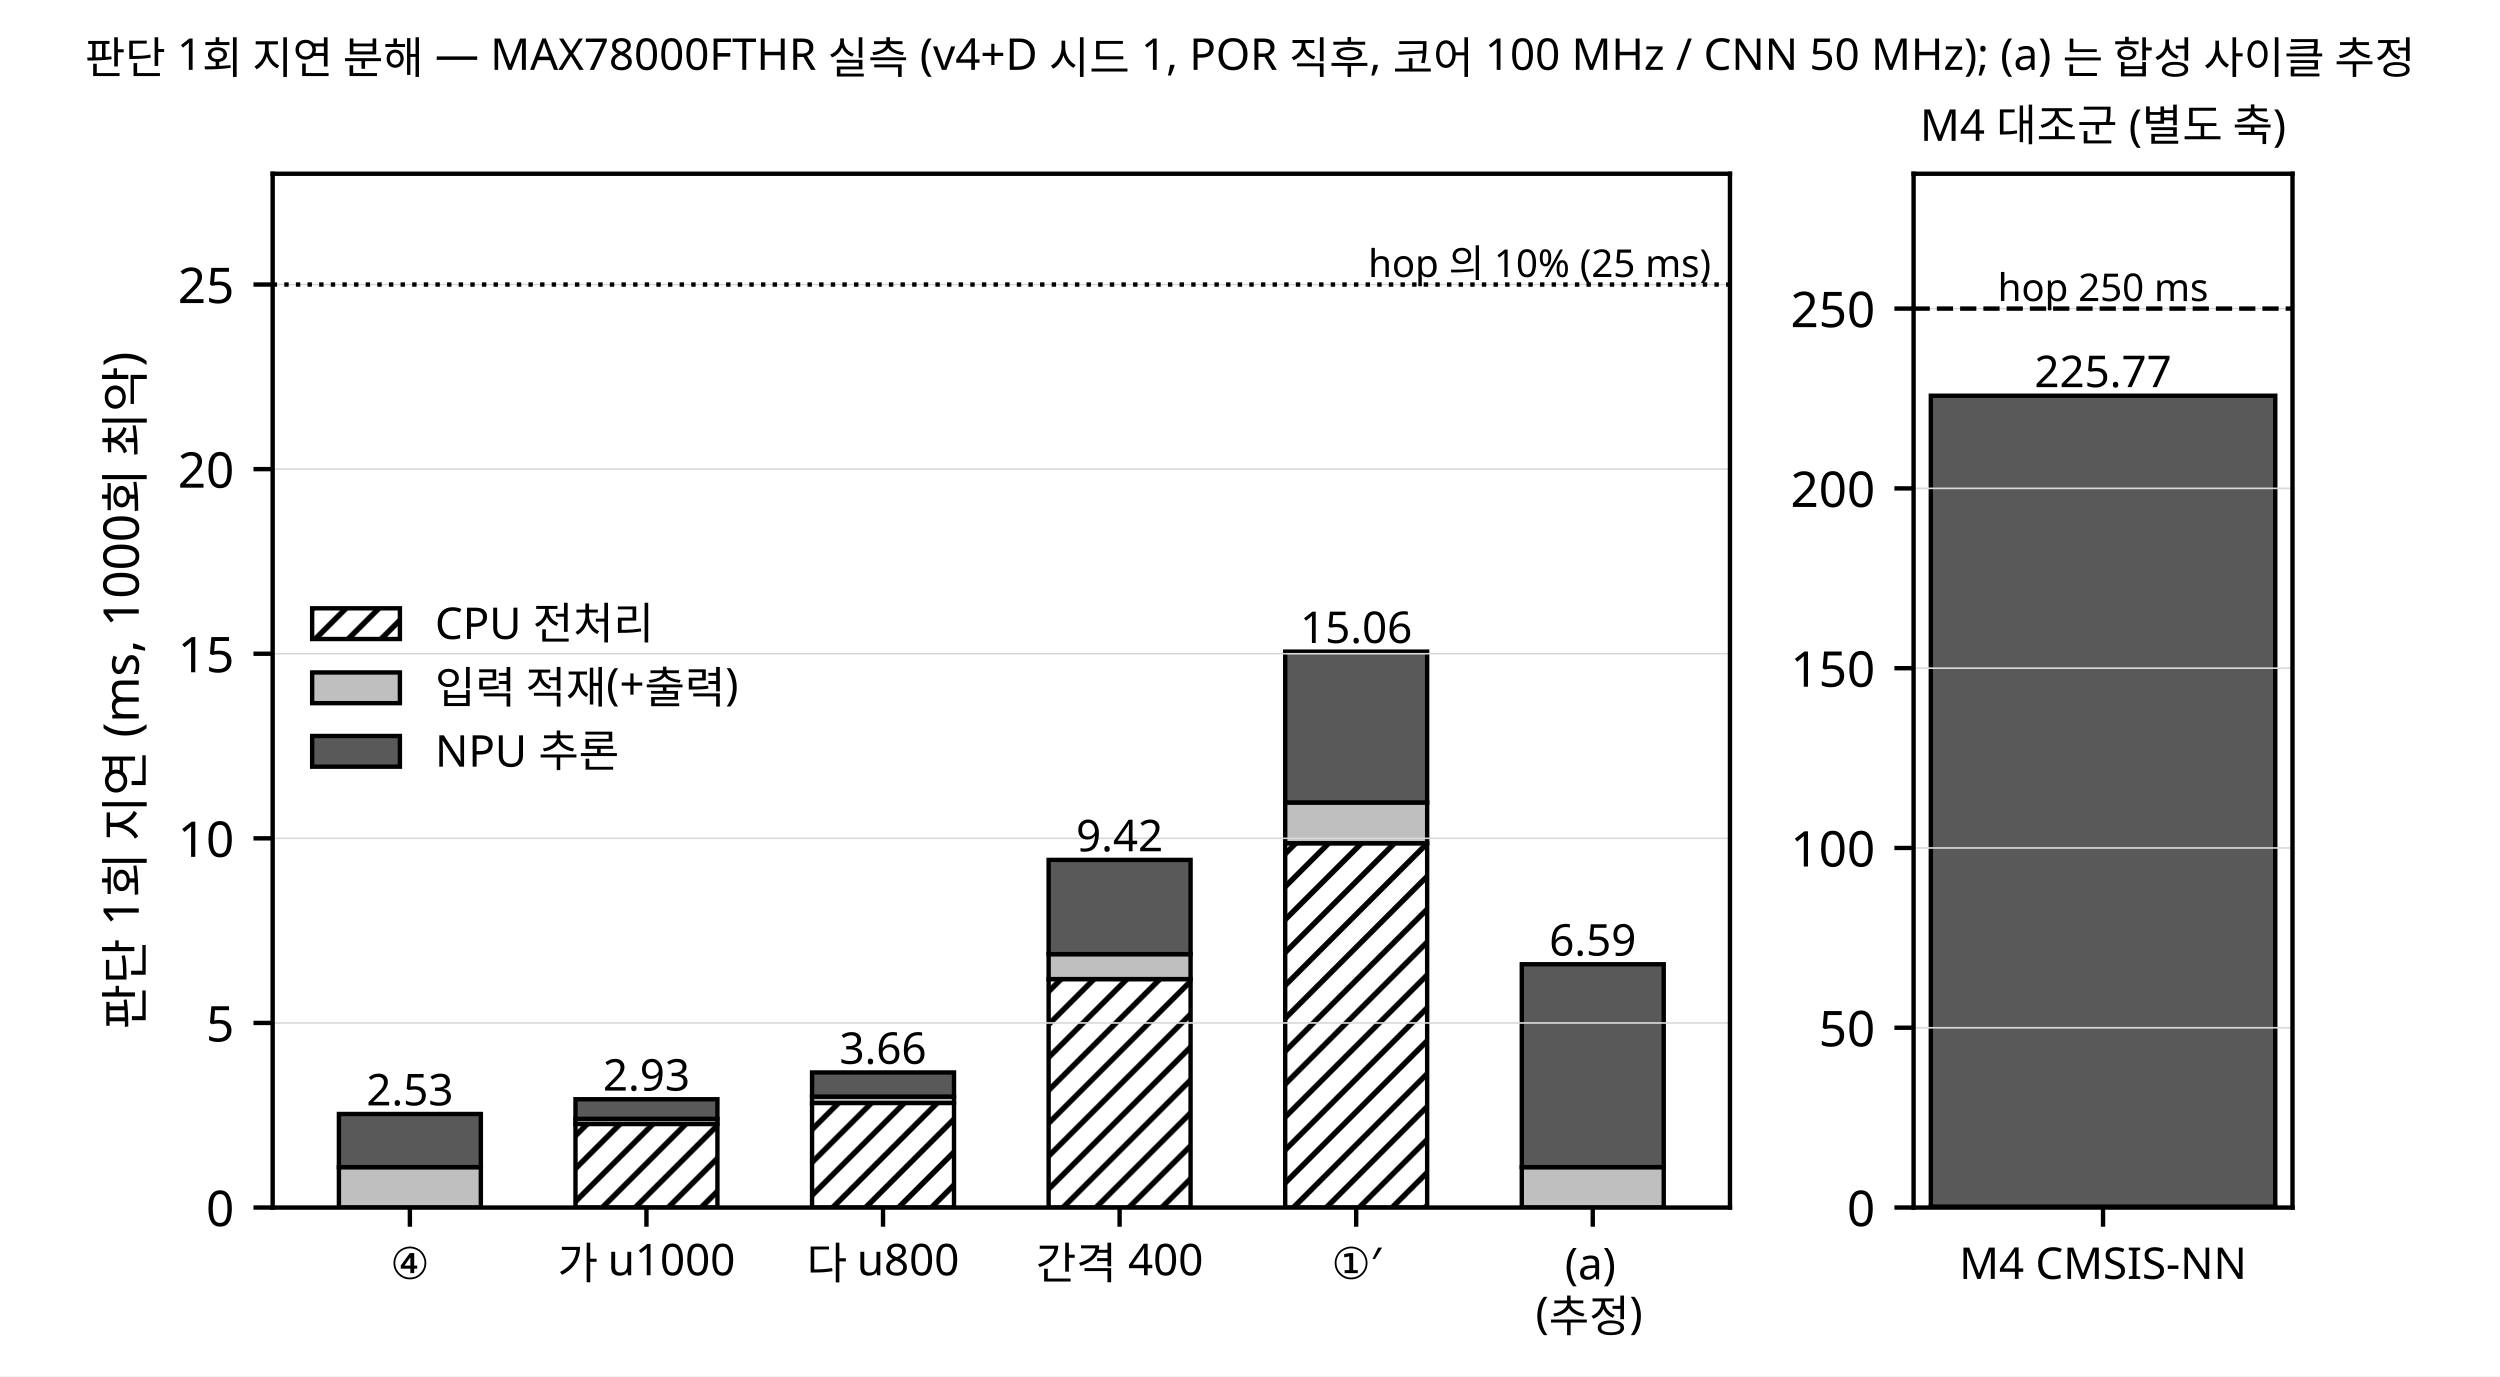
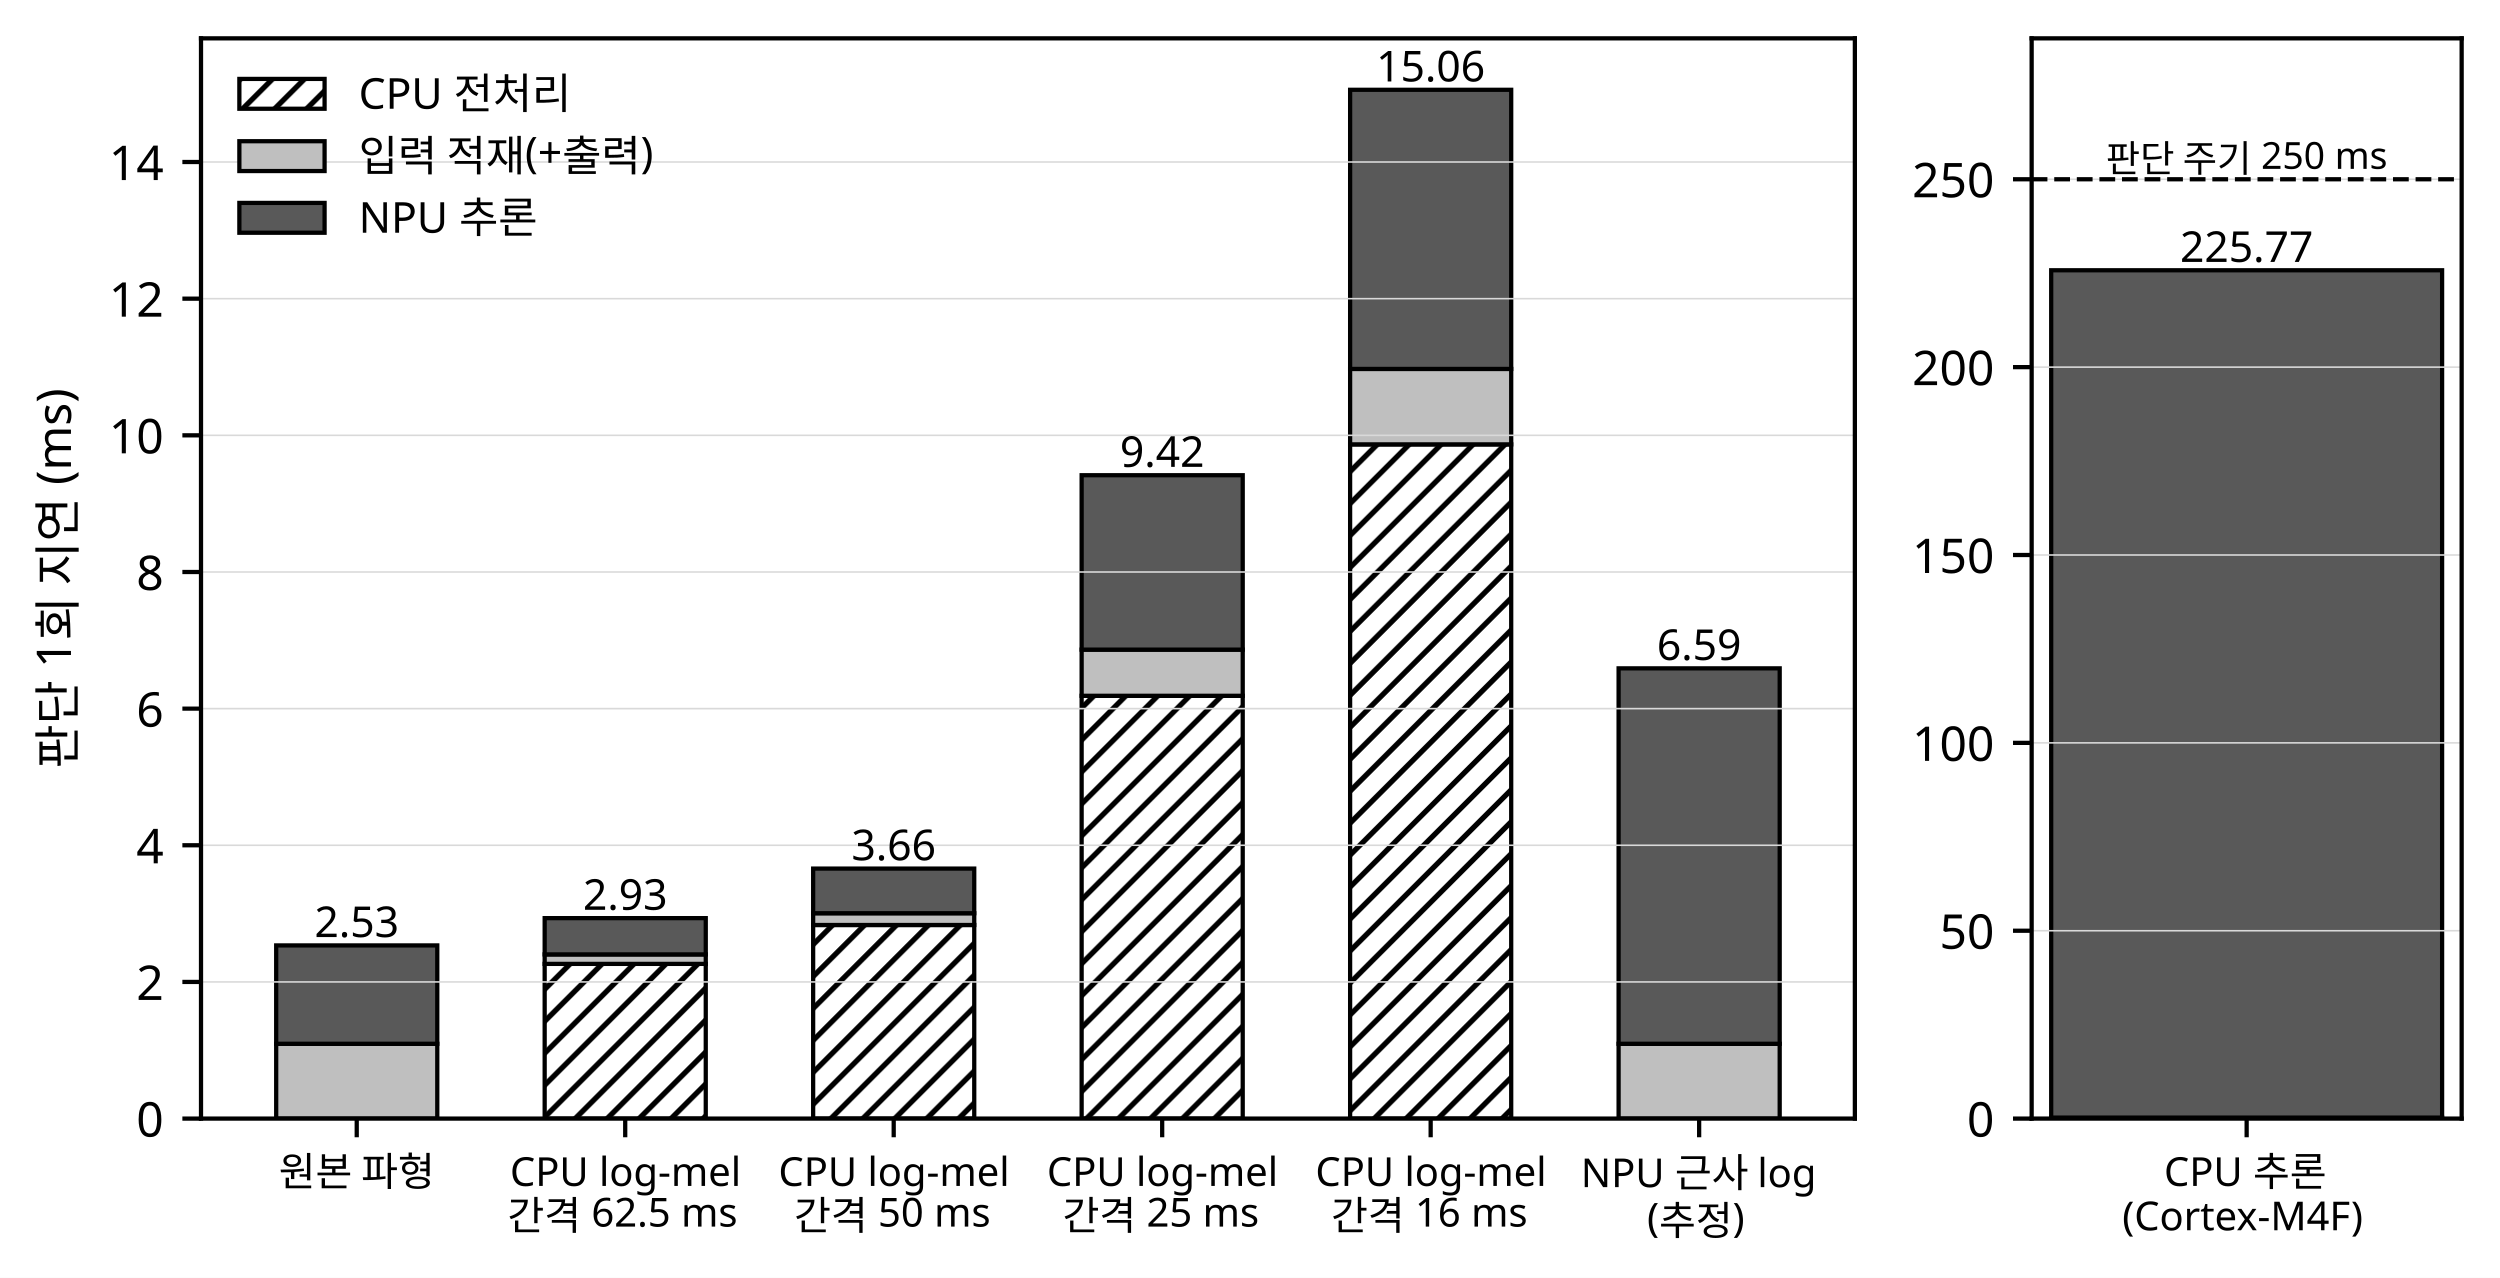
- <svg xmlns="http://www.w3.org/2000/svg" xmlns:xlink="http://www.w3.org/1999/xlink" width="455.83pt" height="250.933pt" viewBox="0 0 455.83 250.933" version="1.1">
+ <svg xmlns="http://www.w3.org/2000/svg" xmlns:xlink="http://www.w3.org/1999/xlink" width="469.358pt" height="239.896pt" viewBox="0 0 469.358 239.896" version="1.1">
  <defs>
    <style type="text/css">*{stroke-linejoin: round; stroke-linecap: butt}</style>
  </defs>
  <g id="figure_1">
    <g id="patch_1">
-       <path d="M 0 250.933  L 455.83 250.933  L 455.83 0  L 0 0  z " style="fill: #ffffff" />
+       <path d="M 0 239.896  L 469.358 239.896  L 469.358 0  L 0 0  z " style="fill: #ffffff" />
    </g>
    <g id="axes_1">
      <g id="patch_2">
-         <path d="M 49.715 220.176  L 315.429 220.176  L 315.429 31.68  L 49.715 31.68  z " style="fill: #ffffff" />
+         <path d="M 37.738 210.008  L 348.238 210.008  L 348.238 7.2  L 37.738 7.2  z " style="fill: #ffffff" />
      </g>
      <g id="patch_3">
-         <path d="M 61.793 220.176  L 87.674 220.176  L 87.674 220.176  L 61.793 220.176  z " clip-path="url(#pd00e4fd9f7)" style="fill: url(#ha9b46a6013); stroke: #000000; stroke-width: 0.8; stroke-linejoin: miter" />
+         <path d="M 51.852 210.008  L 82.096 210.008  L 82.096 210.008  L 51.852 210.008  z " clip-path="url(#p1be999cb2c)" style="fill: url(#h4f2972a3dd); stroke: #000000; stroke-width: 0.8; stroke-linejoin: miter" />
      </g>
      <g id="patch_4">
-         <path d="M 104.928 220.176  L 130.81 220.176  L 130.81 204.934  L 104.928 204.934  z " clip-path="url(#pd00e4fd9f7)" style="fill: url(#ha9b46a6013); stroke: #000000; stroke-width: 0.8; stroke-linejoin: miter" />
+         <path d="M 102.258 210.008  L 132.501 210.008  L 132.501 180.965  L 102.258 180.965  z " clip-path="url(#p1be999cb2c)" style="fill: url(#h4f2972a3dd); stroke: #000000; stroke-width: 0.8; stroke-linejoin: miter" />
      </g>
      <g id="patch_5">
-         <path d="M 148.064 220.176  L 173.945 220.176  L 173.945 201.102  L 148.064 201.102  z " clip-path="url(#pd00e4fd9f7)" style="fill: url(#ha9b46a6013); stroke: #000000; stroke-width: 0.8; stroke-linejoin: miter" />
+         <path d="M 152.664 210.008  L 182.907 210.008  L 182.907 173.663  L 152.664 173.663  z " clip-path="url(#p1be999cb2c)" style="fill: url(#h4f2972a3dd); stroke: #000000; stroke-width: 0.8; stroke-linejoin: miter" />
      </g>
      <g id="patch_6">
-         <path d="M 191.199 220.176  L 217.08 220.176  L 217.08 178.519  L 191.199 178.519  z " clip-path="url(#pd00e4fd9f7)" style="fill: url(#ha9b46a6013); stroke: #000000; stroke-width: 0.8; stroke-linejoin: miter" />
+         <path d="M 203.07 210.008  L 233.313 210.008  L 233.313 130.631  L 203.07 130.631  z " clip-path="url(#p1be999cb2c)" style="fill: url(#h4f2972a3dd); stroke: #000000; stroke-width: 0.8; stroke-linejoin: miter" />
      </g>
      <g id="patch_7">
-         <path d="M 234.335 220.176  L 260.216 220.176  L 260.216 153.748  L 234.335 153.748  z " clip-path="url(#pd00e4fd9f7)" style="fill: url(#ha9b46a6013); stroke: #000000; stroke-width: 0.8; stroke-linejoin: miter" />
+         <path d="M 253.475 210.008  L 283.719 210.008  L 283.719 83.428  L 253.475 83.428  z " clip-path="url(#p1be999cb2c)" style="fill: url(#h4f2972a3dd); stroke: #000000; stroke-width: 0.8; stroke-linejoin: miter" />
      </g>
      <g id="patch_8">
-         <path d="M 277.47 220.176  L 303.351 220.176  L 303.351 220.176  L 277.47 220.176  z " clip-path="url(#pd00e4fd9f7)" style="fill: url(#ha9b46a6013); stroke: #000000; stroke-width: 0.8; stroke-linejoin: miter" />
+         <path d="M 303.881 210.008  L 334.125 210.008  L 334.125 210.008  L 303.881 210.008  z " clip-path="url(#p1be999cb2c)" style="fill: url(#h4f2972a3dd); stroke: #000000; stroke-width: 0.8; stroke-linejoin: miter" />
      </g>
      <g id="patch_9">
-         <path d="M 61.793 220.176  L 87.674 220.176  L 87.674 212.804  L 61.793 212.804  z " clip-path="url(#pd00e4fd9f7)" style="fill: #bfbfbf; stroke: #000000; stroke-width: 0.8; stroke-linejoin: miter" />
+         <path d="M 51.852 210.008  L 82.096 210.008  L 82.096 195.961  L 51.852 195.961  z " clip-path="url(#p1be999cb2c)" style="fill: #bfbfbf; stroke: #000000; stroke-width: 0.8; stroke-linejoin: miter" />
      </g>
      <g id="patch_10">
-         <path d="M 104.928 204.934  L 130.81 204.934  L 130.81 203.999  L 104.928 203.999  z " clip-path="url(#pd00e4fd9f7)" style="fill: #bfbfbf; stroke: #000000; stroke-width: 0.8; stroke-linejoin: miter" />
+         <path d="M 102.258 180.965  L 132.501 180.965  L 132.501 179.183  L 102.258 179.183  z " clip-path="url(#p1be999cb2c)" style="fill: #bfbfbf; stroke: #000000; stroke-width: 0.8; stroke-linejoin: miter" />
      </g>
      <g id="patch_11">
-         <path d="M 148.064 201.102  L 173.945 201.102  L 173.945 199.943  L 148.064 199.943  z " clip-path="url(#pd00e4fd9f7)" style="fill: #bfbfbf; stroke: #000000; stroke-width: 0.8; stroke-linejoin: miter" />
+         <path d="M 152.664 173.663  L 182.907 173.663  L 182.907 171.453  L 152.664 171.453  z " clip-path="url(#p1be999cb2c)" style="fill: #bfbfbf; stroke: #000000; stroke-width: 0.8; stroke-linejoin: miter" />
      </g>
      <g id="patch_12">
-         <path d="M 191.199 178.519  L 217.08 178.519  L 217.08 173.97  L 191.199 173.97  z " clip-path="url(#pd00e4fd9f7)" style="fill: #bfbfbf; stroke: #000000; stroke-width: 0.8; stroke-linejoin: miter" />
+         <path d="M 203.07 130.631  L 233.313 130.631  L 233.313 121.963  L 203.07 121.963  z " clip-path="url(#p1be999cb2c)" style="fill: #bfbfbf; stroke: #000000; stroke-width: 0.8; stroke-linejoin: miter" />
      </g>
      <g id="patch_13">
-         <path d="M 234.335 153.748  L 260.216 153.748  L 260.216 146.316  L 234.335 146.316  z " clip-path="url(#pd00e4fd9f7)" style="fill: #bfbfbf; stroke: #000000; stroke-width: 0.8; stroke-linejoin: miter" />
+         <path d="M 253.475 83.428  L 283.719 83.428  L 283.719 69.266  L 253.475 69.266  z " clip-path="url(#p1be999cb2c)" style="fill: #bfbfbf; stroke: #000000; stroke-width: 0.8; stroke-linejoin: miter" />
      </g>
      <g id="patch_14">
-         <path d="M 277.47 220.176  L 303.351 220.176  L 303.351 212.804  L 277.47 212.804  z " clip-path="url(#pd00e4fd9f7)" style="fill: #bfbfbf; stroke: #000000; stroke-width: 0.8; stroke-linejoin: miter" />
+         <path d="M 303.881 210.008  L 334.125 210.008  L 334.125 195.961  L 303.881 195.961  z " clip-path="url(#p1be999cb2c)" style="fill: #bfbfbf; stroke: #000000; stroke-width: 0.8; stroke-linejoin: miter" />
      </g>
      <g id="patch_15">
-         <path d="M 61.793 212.804  L 87.674 212.804  L 87.674 203.114  L 61.793 203.114  z " clip-path="url(#pd00e4fd9f7)" style="fill: #595959; stroke: #000000; stroke-width: 0.8; stroke-linejoin: miter" />
+         <path d="M 51.852 195.961  L 82.096 195.961  L 82.096 177.496  L 51.852 177.496  z " clip-path="url(#p1be999cb2c)" style="fill: #595959; stroke: #000000; stroke-width: 0.8; stroke-linejoin: miter" />
      </g>
      <g id="patch_16">
-         <path d="M 104.928 203.999  L 130.81 203.999  L 130.81 200.426  L 104.928 200.426  z " clip-path="url(#pd00e4fd9f7)" style="fill: #595959; stroke: #000000; stroke-width: 0.8; stroke-linejoin: miter" />
+         <path d="M 102.258 179.183  L 132.501 179.183  L 132.501 172.374  L 102.258 172.374  z " clip-path="url(#p1be999cb2c)" style="fill: #595959; stroke: #000000; stroke-width: 0.8; stroke-linejoin: miter" />
      </g>
      <g id="patch_17">
-         <path d="M 148.064 199.943  L 173.945 199.943  L 173.945 195.544  L 148.064 195.544  z " clip-path="url(#pd00e4fd9f7)" style="fill: #595959; stroke: #000000; stroke-width: 0.8; stroke-linejoin: miter" />
+         <path d="M 152.664 171.453  L 182.907 171.453  L 182.907 163.071  L 152.664 163.071  z " clip-path="url(#p1be999cb2c)" style="fill: #595959; stroke: #000000; stroke-width: 0.8; stroke-linejoin: miter" />
      </g>
      <g id="patch_18">
-         <path d="M 191.199 173.97  L 217.08 173.97  L 217.08 156.787  L 191.199 156.787  z " clip-path="url(#pd00e4fd9f7)" style="fill: #595959; stroke: #000000; stroke-width: 0.8; stroke-linejoin: miter" />
+         <path d="M 203.07 121.963  L 233.313 121.963  L 233.313 89.22  L 203.07 89.22  z " clip-path="url(#p1be999cb2c)" style="fill: #595959; stroke: #000000; stroke-width: 0.8; stroke-linejoin: miter" />
      </g>
      <g id="patch_19">
-         <path d="M 234.335 146.316  L 260.216 146.316  L 260.216 118.812  L 234.335 118.812  z " clip-path="url(#pd00e4fd9f7)" style="fill: #595959; stroke: #000000; stroke-width: 0.8; stroke-linejoin: miter" />
+         <path d="M 253.475 69.266  L 283.719 69.266  L 283.719 16.858  L 253.475 16.858  z " clip-path="url(#p1be999cb2c)" style="fill: #595959; stroke: #000000; stroke-width: 0.8; stroke-linejoin: miter" />
      </g>
      <g id="patch_20">
-         <path d="M 277.47 212.804  L 303.351 212.804  L 303.351 175.815  L 277.47 175.815  z " clip-path="url(#pd00e4fd9f7)" style="fill: #595959; stroke: #000000; stroke-width: 0.8; stroke-linejoin: miter" />
+         <path d="M 303.881 195.961  L 334.125 195.961  L 334.125 125.478  L 303.881 125.478  z " clip-path="url(#p1be999cb2c)" style="fill: #595959; stroke: #000000; stroke-width: 0.8; stroke-linejoin: miter" />
      </g>
      <g id="matplotlib.axis_1">
        <g id="xtick_1">
          <g id="line2d_1">
            <defs>
-               <path id="m937e43d71a" d="M 0 0  L 0 3.5  " style="stroke: #000000; stroke-width: 0.8" />
+               <path id="ma15b9eaca8" d="M 0 0  L 0 3.5  " style="stroke: #000000; stroke-width: 0.8" />
            </defs>
            <g>
-               <use xlink:href="#m937e43d71a" x="74.734" y="220.176" style="stroke: #000000; stroke-width: 0.8" />
+               <use xlink:href="#ma15b9eaca8" x="66.974" y="210.008" style="stroke: #000000; stroke-width: 0.8" />
            </g>
          </g>
          <g id="text_1">
-             <text style="font-size: 8px; font-family: 'NanumGothic'; text-anchor: middle" x="74.734" y="233.192" transform="rotate(-0 74.73355 233.1923)">④</text>
+             <text style="font-size: 7.5px; font-family: 'NanumGothic'; text-anchor: middle" x="66.974" y="222.648" transform="rotate(-0 66.97383 222.6482)">원본 파형</text>
          </g>
        </g>
        <g id="xtick_2">
          <g id="line2d_2">
            <g>
-               <use xlink:href="#m937e43d71a" x="117.869" y="220.176" style="stroke: #000000; stroke-width: 0.8" />
+               <use xlink:href="#ma15b9eaca8" x="117.38" y="210.008" style="stroke: #000000; stroke-width: 0.8" />
            </g>
          </g>
          <g id="text_2">
-             <text style="font-size: 8px; font-family: 'NanumGothic'; text-anchor: middle" x="117.869" y="233.192" transform="rotate(-0 117.869 233.1923)">가 u1000</text>
+             <text style="font-size: 7.5px; font-family: 'NanumGothic'" transform="translate(95.74979 222.6482)">CPU log-mel</text>
+             <text style="font-size: 7.5px; font-family: 'NanumGothic'" transform="translate(95.28162 230.9013)">간격 62.5 ms</text>
          </g>
        </g>
        <g id="xtick_3">
          <g id="line2d_3">
            <g>
-               <use xlink:href="#m937e43d71a" x="161.004" y="220.176" style="stroke: #000000; stroke-width: 0.8" />
+               <use xlink:href="#ma15b9eaca8" x="167.786" y="210.008" style="stroke: #000000; stroke-width: 0.8" />
            </g>
          </g>
          <g id="text_3">
-             <text style="font-size: 8px; font-family: 'NanumGothic'; text-anchor: middle" x="161.004" y="233.192" transform="rotate(-0 161.0044 233.1923)">다 u800</text>
+             <text style="font-size: 7.5px; font-family: 'NanumGothic'" transform="translate(146.1556 222.6482)">CPU log-mel</text>
+             <text style="font-size: 7.5px; font-family: 'NanumGothic'" transform="translate(149.0959 230.9013)">간격 50 ms</text>
          </g>
        </g>
        <g id="xtick_4">
          <g id="line2d_4">
            <g>
-               <use xlink:href="#m937e43d71a" x="204.14" y="220.176" style="stroke: #000000; stroke-width: 0.8" />
+               <use xlink:href="#ma15b9eaca8" x="218.191" y="210.008" style="stroke: #000000; stroke-width: 0.8" />
            </g>
          </g>
          <g id="text_4">
-             <text style="font-size: 8px; font-family: 'NanumGothic'; text-anchor: middle" x="204.14" y="233.192" transform="rotate(-0 204.1399 233.1923)">간격 400</text>
+             <text style="font-size: 7.5px; font-family: 'NanumGothic'" transform="translate(196.5615 222.6482)">CPU log-mel</text>
+             <text style="font-size: 7.5px; font-family: 'NanumGothic'" transform="translate(199.5017 230.9013)">간격 25 ms</text>
          </g>
        </g>
        <g id="xtick_5">
          <g id="line2d_5">
            <g>
-               <use xlink:href="#m937e43d71a" x="247.275" y="220.176" style="stroke: #000000; stroke-width: 0.8" />
+               <use xlink:href="#ma15b9eaca8" x="268.597" y="210.008" style="stroke: #000000; stroke-width: 0.8" />
            </g>
          </g>
          <g id="text_5">
-             <text style="font-size: 8px; font-family: 'NanumGothic'; text-anchor: middle" x="247.275" y="233.192" transform="rotate(-0 247.2753 233.1923)">①′</text>
+             <text style="font-size: 7.5px; font-family: 'NanumGothic'" transform="translate(246.9673 222.6482)">CPU log-mel</text>
+             <text style="font-size: 7.5px; font-family: 'NanumGothic'" transform="translate(249.9076 230.9013)">간격 16 ms</text>
          </g>
        </g>
        <g id="xtick_6">
          <g id="line2d_6">
            <g>
-               <use xlink:href="#m937e43d71a" x="290.411" y="220.176" style="stroke: #000000; stroke-width: 0.8" />
+               <use xlink:href="#ma15b9eaca8" x="319.003" y="210.008" style="stroke: #000000; stroke-width: 0.8" />
            </g>
          </g>
          <g id="text_6">
-             <text style="font-size: 8px; font-family: 'NanumGothic'" transform="translate(285.327 233.2723)">(a)</text>
-             <text style="font-size: 8px; font-family: 'NanumGothic'" transform="translate(279.987 242.1658)">(추정)</text>
+             <text style="font-size: 7.5px; font-family: 'NanumGothic'" transform="translate(296.7843 222.8732)">NPU 근사 log</text>
+             <text style="font-size: 7.5px; font-family: 'NanumGothic'" transform="translate(309.2308 231.2261)">(추정)</text>
          </g>
        </g>
      </g>
      <g id="matplotlib.axis_2">
        <g id="ytick_1">
          <g id="line2d_7">
-             <path d="M 49.715 220.176  L 315.429 220.176  " clip-path="url(#pd00e4fd9f7)" style="fill: none; stroke: #d9d9d9; stroke-width: 0.3; stroke-linecap: square" />
+             <path d="M 37.738 210.008  L 348.238 210.008  " clip-path="url(#p1be999cb2c)" style="fill: none; stroke: #d9d9d9; stroke-width: 0.3; stroke-linecap: square" />
          </g>
          <g id="line2d_8">
            <defs>
-               <path id="m1940f82530" d="M 0 0  L -3.5 0  " style="stroke: #000000; stroke-width: 0.8" />
+               <path id="m8aadcdcae7" d="M 0 0  L -3.5 0  " style="stroke: #000000; stroke-width: 0.8" />
            </defs>
            <g>
-               <use xlink:href="#m1940f82530" x="49.715" y="220.176" style="stroke: #000000; stroke-width: 0.8" />
+               <use xlink:href="#m8aadcdcae7" x="37.738" y="210.008" style="stroke: #000000; stroke-width: 0.8" />
            </g>
          </g>
          <g id="text_7">
-             <text style="font-size: 9px; font-family: 'NanumGothic'; text-anchor: end" x="42.715" y="223.56" transform="rotate(-0 42.715 223.5601)">0</text>
+             <text style="font-size: 9px; font-family: 'NanumGothic'; text-anchor: end" x="30.738" y="213.392" transform="rotate(-0 30.73844 213.3921)">0</text>
          </g>
        </g>
        <g id="ytick_2">
          <g id="line2d_9">
-             <path d="M 49.715 186.516  L 315.429 186.516  " clip-path="url(#pd00e4fd9f7)" style="fill: none; stroke: #d9d9d9; stroke-width: 0.3; stroke-linecap: square" />
+             <path d="M 37.738 184.352  L 348.238 184.352  " clip-path="url(#p1be999cb2c)" style="fill: none; stroke: #d9d9d9; stroke-width: 0.3; stroke-linecap: square" />
          </g>
          <g id="line2d_10">
            <g>
-               <use xlink:href="#m1940f82530" x="49.715" y="186.516" style="stroke: #000000; stroke-width: 0.8" />
+               <use xlink:href="#m8aadcdcae7" x="37.738" y="184.352" style="stroke: #000000; stroke-width: 0.8" />
            </g>
          </g>
          <g id="text_8">
-             <text style="font-size: 9px; font-family: 'NanumGothic'; text-anchor: end" x="42.715" y="189.9" transform="rotate(-0 42.715 189.9001)">5</text>
+             <text style="font-size: 9px; font-family: 'NanumGothic'; text-anchor: end" x="30.738" y="187.736" transform="rotate(-0 30.73844 187.7364)">2</text>
          </g>
        </g>
        <g id="ytick_3">
          <g id="line2d_11">
-             <path d="M 49.715 152.856  L 315.429 152.856  " clip-path="url(#pd00e4fd9f7)" style="fill: none; stroke: #d9d9d9; stroke-width: 0.3; stroke-linecap: square" />
+             <path d="M 37.738 158.696  L 348.238 158.696  " clip-path="url(#p1be999cb2c)" style="fill: none; stroke: #d9d9d9; stroke-width: 0.3; stroke-linecap: square" />
          </g>
          <g id="line2d_12">
            <g>
-               <use xlink:href="#m1940f82530" x="49.715" y="152.856" style="stroke: #000000; stroke-width: 0.8" />
+               <use xlink:href="#m8aadcdcae7" x="37.738" y="158.696" style="stroke: #000000; stroke-width: 0.8" />
            </g>
          </g>
          <g id="text_9">
-             <text style="font-size: 9px; font-family: 'NanumGothic'; text-anchor: end" x="42.715" y="156.24" transform="rotate(-0 42.715 156.2401)">10</text>
+             <text style="font-size: 9px; font-family: 'NanumGothic'; text-anchor: end" x="30.738" y="162.081" transform="rotate(-0 30.73844 162.0806)">4</text>
          </g>
        </g>
        <g id="ytick_4">
          <g id="line2d_13">
-             <path d="M 49.715 119.196  L 315.429 119.196  " clip-path="url(#pd00e4fd9f7)" style="fill: none; stroke: #d9d9d9; stroke-width: 0.3; stroke-linecap: square" />
+             <path d="M 37.738 133.041  L 348.238 133.041  " clip-path="url(#p1be999cb2c)" style="fill: none; stroke: #d9d9d9; stroke-width: 0.3; stroke-linecap: square" />
          </g>
          <g id="line2d_14">
            <g>
-               <use xlink:href="#m1940f82530" x="49.715" y="119.196" style="stroke: #000000; stroke-width: 0.8" />
+               <use xlink:href="#m8aadcdcae7" x="37.738" y="133.041" style="stroke: #000000; stroke-width: 0.8" />
            </g>
          </g>
          <g id="text_10">
-             <text style="font-size: 9px; font-family: 'NanumGothic'; text-anchor: end" x="42.715" y="122.58" transform="rotate(-0 42.715 122.5801)">15</text>
+             <text style="font-size: 9px; font-family: 'NanumGothic'; text-anchor: end" x="30.738" y="136.425" transform="rotate(-0 30.73844 136.4249)">6</text>
          </g>
        </g>
        <g id="ytick_5">
          <g id="line2d_15">
-             <path d="M 49.715 85.536  L 315.429 85.536  " clip-path="url(#pd00e4fd9f7)" style="fill: none; stroke: #d9d9d9; stroke-width: 0.3; stroke-linecap: square" />
+             <path d="M 37.738 107.385  L 348.238 107.385  " clip-path="url(#p1be999cb2c)" style="fill: none; stroke: #d9d9d9; stroke-width: 0.3; stroke-linecap: square" />
          </g>
          <g id="line2d_16">
            <g>
-               <use xlink:href="#m1940f82530" x="49.715" y="85.536" style="stroke: #000000; stroke-width: 0.8" />
+               <use xlink:href="#m8aadcdcae7" x="37.738" y="107.385" style="stroke: #000000; stroke-width: 0.8" />
            </g>
          </g>
          <g id="text_11">
-             <text style="font-size: 9px; font-family: 'NanumGothic'; text-anchor: end" x="42.715" y="88.92" transform="rotate(-0 42.715 88.92014)">20</text>
+             <text style="font-size: 9px; font-family: 'NanumGothic'; text-anchor: end" x="30.738" y="110.769" transform="rotate(-0 30.73844 110.7691)">8</text>
          </g>
        </g>
        <g id="ytick_6">
          <g id="line2d_17">
-             <path d="M 49.715 51.876  L 315.429 51.876  " clip-path="url(#pd00e4fd9f7)" style="fill: none; stroke: #d9d9d9; stroke-width: 0.3; stroke-linecap: square" />
+             <path d="M 37.738 81.729  L 348.238 81.729  " clip-path="url(#p1be999cb2c)" style="fill: none; stroke: #d9d9d9; stroke-width: 0.3; stroke-linecap: square" />
          </g>
          <g id="line2d_18">
            <g>
-               <use xlink:href="#m1940f82530" x="49.715" y="51.876" style="stroke: #000000; stroke-width: 0.8" />
+               <use xlink:href="#m8aadcdcae7" x="37.738" y="81.729" style="stroke: #000000; stroke-width: 0.8" />
            </g>
          </g>
          <g id="text_12">
-             <text style="font-size: 9px; font-family: 'NanumGothic'; text-anchor: end" x="42.715" y="55.26" transform="rotate(-0 42.715 55.26014)">25</text>
-           </g>
-         </g>
-         <g id="text_13">
-           <text style="font-size: 9px; font-family: 'NanumGothic'; text-anchor: middle" x="26.045" y="125.928" transform="rotate(-90 26.04469 125.928)">판단 1회 지연 (ms, 1000회 최악)</text>
-         </g>
-       </g>
-       <g id="line2d_19">
-         <path d="M 49.715 51.876  L 315.429 51.876  " clip-path="url(#pd00e4fd9f7)" style="fill: none; stroke-dasharray: 0.8,1.32; stroke-dashoffset: 0; stroke: #000000; stroke-width: 0.8" />
+             <text style="font-size: 9px; font-family: 'NanumGothic'; text-anchor: end" x="30.738" y="85.113" transform="rotate(-0 30.73844 85.11338)">10</text>
+           </g>
+         </g>
+         <g id="ytick_7">
+           <g id="line2d_19">
+             <path d="M 37.738 56.073  L 348.238 56.073  " clip-path="url(#p1be999cb2c)" style="fill: none; stroke: #d9d9d9; stroke-width: 0.3; stroke-linecap: square" />
+           </g>
+           <g id="line2d_20">
+             <g>
+               <use xlink:href="#m8aadcdcae7" x="37.738" y="56.073" style="stroke: #000000; stroke-width: 0.8" />
+             </g>
+           </g>
+           <g id="text_13">
+             <text style="font-size: 9px; font-family: 'NanumGothic'; text-anchor: end" x="30.738" y="59.458" transform="rotate(-0 30.73844 59.45763)">12</text>
+           </g>
+         </g>
+         <g id="ytick_8">
+           <g id="line2d_21">
+             <path d="M 37.738 30.418  L 348.238 30.418  " clip-path="url(#p1be999cb2c)" style="fill: none; stroke: #d9d9d9; stroke-width: 0.3; stroke-linecap: square" />
+           </g>
+           <g id="line2d_22">
+             <g>
+               <use xlink:href="#m8aadcdcae7" x="37.738" y="30.418" style="stroke: #000000; stroke-width: 0.8" />
+             </g>
+           </g>
+           <g id="text_14">
+             <text style="font-size: 9px; font-family: 'NanumGothic'; text-anchor: end" x="30.738" y="33.802" transform="rotate(-0 30.73844 33.80188)">14</text>
+           </g>
+         </g>
+         <g id="text_15">
+           <text style="font-size: 9px; font-family: 'NanumGothic'; text-anchor: middle" x="14.068" y="108.604" transform="rotate(-90 14.06813 108.604)">판단 1회 지연 (ms)</text>
+         </g>
      </g>
      <g id="patch_21">
-         <path d="M 49.715 220.176  L 49.715 31.68  " style="fill: none; stroke: #000000; stroke-width: 0.8; stroke-linejoin: miter; stroke-linecap: square" />
+         <path d="M 37.738 210.008  L 37.738 7.2  " style="fill: none; stroke: #000000; stroke-width: 0.8; stroke-linejoin: miter; stroke-linecap: square" />
      </g>
      <g id="patch_22">
-         <path d="M 315.429 220.176  L 315.429 31.68  " style="fill: none; stroke: #000000; stroke-width: 0.8; stroke-linejoin: miter; stroke-linecap: square" />
+         <path d="M 348.238 210.008  L 348.238 7.2  " style="fill: none; stroke: #000000; stroke-width: 0.8; stroke-linejoin: miter; stroke-linecap: square" />
      </g>
      <g id="patch_23">
-         <path d="M 49.715 220.176  L 315.429 220.176  " style="fill: none; stroke: #000000; stroke-width: 0.8; stroke-linejoin: miter; stroke-linecap: square" />
+         <path d="M 37.738 210.008  L 348.238 210.008  " style="fill: none; stroke: #000000; stroke-width: 0.8; stroke-linejoin: miter; stroke-linecap: square" />
      </g>
      <g id="patch_24">
-         <path d="M 49.715 31.68  L 315.429 31.68  " style="fill: none; stroke: #000000; stroke-width: 0.8; stroke-linejoin: miter; stroke-linecap: square" />
-       </g>
-       <g id="text_14">
-         <text style="font-size: 8px; font-family: 'NanumGothic'; text-anchor: middle" x="74.734" y="201.546" transform="rotate(-0 74.73355 201.5463)">2.53</text>
-       </g>
-       <g id="text_15">
-         <text style="font-size: 8px; font-family: 'NanumGothic'; text-anchor: middle" x="117.869" y="198.858" transform="rotate(-0 117.869 198.8584)">2.93</text>
+         <path d="M 37.738 7.2  L 348.238 7.2  " style="fill: none; stroke: #000000; stroke-width: 0.8; stroke-linejoin: miter; stroke-linecap: square" />
      </g>
      <g id="text_16">
-         <text style="font-size: 8px; font-family: 'NanumGothic'; text-anchor: middle" x="161.004" y="193.976" transform="rotate(-0 161.0044 193.9764)">3.66</text>
+         <text style="font-size: 8px; font-family: 'NanumGothic'; text-anchor: middle" x="66.974" y="175.928" transform="rotate(-0 66.97383 175.9284)">2.53</text>
      </g>
      <g id="text_17">
-         <text style="font-size: 8px; font-family: 'NanumGothic'; text-anchor: middle" x="204.14" y="155.22" transform="rotate(-0 204.1399 155.2199)">9.42</text>
+         <text style="font-size: 8px; font-family: 'NanumGothic'; text-anchor: middle" x="117.38" y="170.806" transform="rotate(-0 117.3797 170.8065)">2.93</text>
      </g>
      <g id="text_18">
-         <text style="font-size: 8px; font-family: 'NanumGothic'; text-anchor: middle" x="247.275" y="117.244" transform="rotate(-0 247.2753 117.2442)">15.06</text>
+         <text style="font-size: 8px; font-family: 'NanumGothic'; text-anchor: middle" x="167.786" y="161.504" transform="rotate(-0 167.7855 161.5039)">3.66</text>
      </g>
      <g id="text_19">
-         <text style="font-size: 8px; font-family: 'NanumGothic'; text-anchor: middle" x="290.411" y="174.247" transform="rotate(-0 290.4107 174.2474)">6.59</text>
+         <text style="font-size: 8px; font-family: 'NanumGothic'; text-anchor: middle" x="218.191" y="87.653" transform="rotate(-0 218.1914 87.65297)">9.42</text>
      </g>
      <g id="text_20">
-         <text style="font-size: 7px; font-family: 'NanumGothic'; text-anchor: end" x="311.978" y="50.504" transform="rotate(-0 311.9785 50.50444)">hop 의 10% (25 ms)</text>
+         <text style="font-size: 8px; font-family: 'NanumGothic'; text-anchor: middle" x="268.597" y="15.29" transform="rotate(-0 268.5972 15.29002)">15.06</text>
+       </g>
+       <g id="text_21">
+         <text style="font-size: 8px; font-family: 'NanumGothic'; text-anchor: middle" x="319.003" y="123.91" transform="rotate(-0 319.003 123.9102)">6.59</text>
      </g>
      <g id="legend_1">
        <g id="patch_25">
-           <path d="M 56.915 116.512  L 72.915 116.512  L 72.915 110.912  L 56.915 110.912  z " style="fill: url(#ha9b46a6013); stroke: #000000; stroke-width: 0.8; stroke-linejoin: miter" />
-         </g>
-         <g id="text_21">
-           <text style="font-size: 8px; font-family: 'NanumGothic'; text-anchor: start" x="79.315" y="116.512" transform="rotate(-0 79.315 116.5124)">CPU 전처리</text>
+           <path d="M 44.938 20.416  L 60.938 20.416  L 60.938 14.816  L 44.938 14.816  z " style="fill: url(#h4f2972a3dd); stroke: #000000; stroke-width: 0.8; stroke-linejoin: miter" />
+         </g>
+         <g id="text_22">
+           <text style="font-size: 8px; font-family: 'NanumGothic'; text-anchor: start" x="67.338" y="20.416" transform="rotate(-0 67.33844 20.41625)">CPU 전처리</text>
        </g>
        <g id="patch_26">
-           <path d="M 56.915 128.209  L 72.915 128.209  L 72.915 122.609  L 56.915 122.609  z " style="fill: #bfbfbf; stroke: #000000; stroke-width: 0.8; stroke-linejoin: miter" />
-         </g>
-         <g id="text_22">
-           <text style="font-size: 8px; font-family: 'NanumGothic'; text-anchor: start" x="79.315" y="128.209" transform="rotate(-0 79.315 128.2086)">입력 적재(+출력)</text>
+           <path d="M 44.938 32.112  L 60.938 32.112  L 60.938 26.512  L 44.938 26.512  z " style="fill: #bfbfbf; stroke: #000000; stroke-width: 0.8; stroke-linejoin: miter" />
+         </g>
+         <g id="text_23">
+           <text style="font-size: 8px; font-family: 'NanumGothic'; text-anchor: start" x="67.338" y="32.112" transform="rotate(-0 67.33844 32.1125)">입력 적재(+출력)</text>
        </g>
        <g id="patch_27">
-           <path d="M 56.915 139.792  L 72.915 139.792  L 72.915 134.192  L 56.915 134.192  z " style="fill: #595959; stroke: #000000; stroke-width: 0.8; stroke-linejoin: miter" />
-         </g>
-         <g id="text_23">
-           <text style="font-size: 8px; font-family: 'NanumGothic'; text-anchor: start" x="79.315" y="139.792" transform="rotate(-0 79.315 139.7924)">NPU 추론</text>
+           <path d="M 44.938 43.696  L 60.938 43.696  L 60.938 38.096  L 44.938 38.096  z " style="fill: #595959; stroke: #000000; stroke-width: 0.8; stroke-linejoin: miter" />
+         </g>
+         <g id="text_24">
+           <text style="font-size: 8px; font-family: 'NanumGothic'; text-anchor: start" x="67.338" y="43.696" transform="rotate(-0 67.33844 43.69625)">NPU 추론</text>
        </g>
      </g>
    </g>
    <g id="axes_2">
      <g id="patch_28">
-         <path d="M 348.909 220.176  L 417.995 220.176  L 417.995 31.68  L 348.909 31.68  z " style="fill: #ffffff" />
+         <path d="M 381.428 210.008  L 462.158 210.008  L 462.158 7.2  L 381.428 7.2  z " style="fill: #ffffff" />
      </g>
      <g id="patch_29">
-         <path d="M 352.05 220.176  L 414.855 220.176  L 414.855 220.176  L 352.05 220.176  z " clip-path="url(#p6026f6e686)" style="fill: url(#ha9b46a6013); stroke: #000000; stroke-width: 0.8; stroke-linejoin: miter" />
+         <path d="M 385.098 210.008  L 458.489 210.008  L 458.489 210.008  L 385.098 210.008  z " clip-path="url(#pcf7cd90e01)" style="fill: url(#h4f2972a3dd); stroke: #000000; stroke-width: 0.8; stroke-linejoin: miter" />
      </g>
      <g id="patch_30">
-         <path d="M 352.05 220.176  L 414.855 220.176  L 414.855 219.999  L 352.05 219.999  z " clip-path="url(#p6026f6e686)" style="fill: #bfbfbf; stroke: #000000; stroke-width: 0.8; stroke-linejoin: miter" />
+         <path d="M 385.098 210.008  L 458.489 210.008  L 458.489 209.818  L 385.098 209.818  z " clip-path="url(#pcf7cd90e01)" style="fill: #bfbfbf; stroke: #000000; stroke-width: 0.8; stroke-linejoin: miter" />
      </g>
      <g id="patch_31">
-         <path d="M 352.05 219.999  L 414.855 219.999  L 414.855 72.15  L 352.05 72.15  z " clip-path="url(#p6026f6e686)" style="fill: #595959; stroke: #000000; stroke-width: 0.8; stroke-linejoin: miter" />
+         <path d="M 385.098 209.818  L 458.489 209.818  L 458.489 50.743  L 385.098 50.743  z " clip-path="url(#pcf7cd90e01)" style="fill: #595959; stroke: #000000; stroke-width: 0.8; stroke-linejoin: miter" />
      </g>
      <g id="matplotlib.axis_3">
        <g id="xtick_7">
-           <g id="line2d_20">
-             <g>
-               <use xlink:href="#m937e43d71a" x="383.452" y="220.176" style="stroke: #000000; stroke-width: 0.8" />
-             </g>
-           </g>
-           <g id="text_24">
-             <text style="font-size: 8px; font-family: 'NanumGothic'; text-anchor: middle" x="383.452" y="233.192" transform="rotate(-0 383.4521 233.1923)">M4 CMSIS-NN</text>
+           <g id="line2d_23">
+             <g>
+               <use xlink:href="#ma15b9eaca8" x="421.793" y="210.008" style="stroke: #000000; stroke-width: 0.8" />
+             </g>
+           </g>
+           <g id="text_25">
+             <text style="font-size: 7.5px; font-family: 'NanumGothic'" transform="translate(406.2831 222.6482)">CPU 추론</text>
+             <text style="font-size: 7.5px; font-family: 'NanumGothic'" transform="translate(398.4468 230.976)">(Cortex-M4F)</text>
          </g>
        </g>
      </g>
      <g id="matplotlib.axis_4">
-         <g id="ytick_7">
-           <g id="line2d_21">
-             <path d="M 348.909 220.176  L 417.995 220.176  " clip-path="url(#p6026f6e686)" style="fill: none; stroke: #d9d9d9; stroke-width: 0.3; stroke-linecap: square" />
-           </g>
-           <g id="line2d_22">
-             <g>
-               <use xlink:href="#m1940f82530" x="348.909" y="220.176" style="stroke: #000000; stroke-width: 0.8" />
-             </g>
-           </g>
-           <g id="text_25">
-             <text style="font-size: 9px; font-family: 'NanumGothic'; text-anchor: end" x="341.909" y="223.56" transform="rotate(-0 341.9093 223.5601)">0</text>
-           </g>
-         </g>
-         <g id="ytick_8">
-           <g id="line2d_23">
-             <path d="M 348.909 187.394  L 417.995 187.394  " clip-path="url(#p6026f6e686)" style="fill: none; stroke: #d9d9d9; stroke-width: 0.3; stroke-linecap: square" />
-           </g>
+         <g id="ytick_9">
          <g id="line2d_24">
-             <g>
-               <use xlink:href="#m1940f82530" x="348.909" y="187.394" style="stroke: #000000; stroke-width: 0.8" />
+             <path d="M 381.428 210.008  L 462.158 210.008  " clip-path="url(#pcf7cd90e01)" style="fill: none; stroke: #d9d9d9; stroke-width: 0.3; stroke-linecap: square" />
+           </g>
+           <g id="line2d_25">
+             <g>
+               <use xlink:href="#m8aadcdcae7" x="381.428" y="210.008" style="stroke: #000000; stroke-width: 0.8" />
            </g>
          </g>
          <g id="text_26">
-             <text style="font-size: 9px; font-family: 'NanumGothic'; text-anchor: end" x="341.909" y="190.778" transform="rotate(-0 341.9093 190.7782)">50</text>
-           </g>
-         </g>
-         <g id="ytick_9">
-           <g id="line2d_25">
-             <path d="M 348.909 154.612  L 417.995 154.612  " clip-path="url(#p6026f6e686)" style="fill: none; stroke: #d9d9d9; stroke-width: 0.3; stroke-linecap: square" />
-           </g>
+             <text style="font-size: 9px; font-family: 'NanumGothic'; text-anchor: end" x="374.428" y="213.392" transform="rotate(-0 374.4284 213.3921)">0</text>
+           </g>
+         </g>
+         <g id="ytick_10">
          <g id="line2d_26">
-             <g>
-               <use xlink:href="#m1940f82530" x="348.909" y="154.612" style="stroke: #000000; stroke-width: 0.8" />
+             <path d="M 381.428 174.737  L 462.158 174.737  " clip-path="url(#pcf7cd90e01)" style="fill: none; stroke: #d9d9d9; stroke-width: 0.3; stroke-linecap: square" />
+           </g>
+           <g id="line2d_27">
+             <g>
+               <use xlink:href="#m8aadcdcae7" x="381.428" y="174.737" style="stroke: #000000; stroke-width: 0.8" />
            </g>
          </g>
          <g id="text_27">
-             <text style="font-size: 9px; font-family: 'NanumGothic'; text-anchor: end" x="341.909" y="157.996" transform="rotate(-0 341.9093 157.9963)">100</text>
-           </g>
-         </g>
-         <g id="ytick_10">
-           <g id="line2d_27">
-             <path d="M 348.909 121.83  L 417.995 121.83  " clip-path="url(#p6026f6e686)" style="fill: none; stroke: #d9d9d9; stroke-width: 0.3; stroke-linecap: square" />
-           </g>
+             <text style="font-size: 9px; font-family: 'NanumGothic'; text-anchor: end" x="374.428" y="178.121" transform="rotate(-0 374.4284 178.1212)">50</text>
+           </g>
+         </g>
+         <g id="ytick_11">
          <g id="line2d_28">
-             <g>
-               <use xlink:href="#m1940f82530" x="348.909" y="121.83" style="stroke: #000000; stroke-width: 0.8" />
+             <path d="M 381.428 139.466  L 462.158 139.466  " clip-path="url(#pcf7cd90e01)" style="fill: none; stroke: #d9d9d9; stroke-width: 0.3; stroke-linecap: square" />
+           </g>
+           <g id="line2d_29">
+             <g>
+               <use xlink:href="#m8aadcdcae7" x="381.428" y="139.466" style="stroke: #000000; stroke-width: 0.8" />
            </g>
          </g>
          <g id="text_28">
-             <text style="font-size: 9px; font-family: 'NanumGothic'; text-anchor: end" x="341.909" y="125.214" transform="rotate(-0 341.9093 125.2144)">150</text>
-           </g>
-         </g>
-         <g id="ytick_11">
-           <g id="line2d_29">
-             <path d="M 348.909 89.048  L 417.995 89.048  " clip-path="url(#p6026f6e686)" style="fill: none; stroke: #d9d9d9; stroke-width: 0.3; stroke-linecap: square" />
-           </g>
+             <text style="font-size: 9px; font-family: 'NanumGothic'; text-anchor: end" x="374.428" y="142.85" transform="rotate(-0 374.4284 142.8502)">100</text>
+           </g>
+         </g>
+         <g id="ytick_12">
          <g id="line2d_30">
-             <g>
-               <use xlink:href="#m1940f82530" x="348.909" y="89.048" style="stroke: #000000; stroke-width: 0.8" />
+             <path d="M 381.428 104.195  L 462.158 104.195  " clip-path="url(#pcf7cd90e01)" style="fill: none; stroke: #d9d9d9; stroke-width: 0.3; stroke-linecap: square" />
+           </g>
+           <g id="line2d_31">
+             <g>
+               <use xlink:href="#m8aadcdcae7" x="381.428" y="104.195" style="stroke: #000000; stroke-width: 0.8" />
            </g>
          </g>
          <g id="text_29">
-             <text style="font-size: 9px; font-family: 'NanumGothic'; text-anchor: end" x="341.909" y="92.432" transform="rotate(-0 341.9093 92.43249)">200</text>
-           </g>
-         </g>
-         <g id="ytick_12">
-           <g id="line2d_31">
-             <path d="M 348.909 56.266  L 417.995 56.266  " clip-path="url(#p6026f6e686)" style="fill: none; stroke: #d9d9d9; stroke-width: 0.3; stroke-linecap: square" />
-           </g>
+             <text style="font-size: 9px; font-family: 'NanumGothic'; text-anchor: end" x="374.428" y="107.579" transform="rotate(-0 374.4284 107.5793)">150</text>
+           </g>
+         </g>
+         <g id="ytick_13">
          <g id="line2d_32">
-             <g>
-               <use xlink:href="#m1940f82530" x="348.909" y="56.266" style="stroke: #000000; stroke-width: 0.8" />
+             <path d="M 381.428 68.924  L 462.158 68.924  " clip-path="url(#pcf7cd90e01)" style="fill: none; stroke: #d9d9d9; stroke-width: 0.3; stroke-linecap: square" />
+           </g>
+           <g id="line2d_33">
+             <g>
+               <use xlink:href="#m8aadcdcae7" x="381.428" y="68.924" style="stroke: #000000; stroke-width: 0.8" />
            </g>
          </g>
          <g id="text_30">
-             <text style="font-size: 9px; font-family: 'NanumGothic'; text-anchor: end" x="341.909" y="59.651" transform="rotate(-0 341.9093 59.65058)">250</text>
-           </g>
-         </g>
-       </g>
-       <g id="line2d_33">
-         <path d="M 348.909 56.266  L 417.995 56.266  " clip-path="url(#p6026f6e686)" style="fill: none; stroke-dasharray: 2.96,1.28; stroke-dashoffset: 0; stroke: #000000; stroke-width: 0.8" />
+             <text style="font-size: 9px; font-family: 'NanumGothic'; text-anchor: end" x="374.428" y="72.308" transform="rotate(-0 374.4284 72.30831)">200</text>
+           </g>
+         </g>
+         <g id="ytick_14">
+           <g id="line2d_34">
+             <path d="M 381.428 33.653  L 462.158 33.653  " clip-path="url(#pcf7cd90e01)" style="fill: none; stroke: #d9d9d9; stroke-width: 0.3; stroke-linecap: square" />
+           </g>
+           <g id="line2d_35">
+             <g>
+               <use xlink:href="#m8aadcdcae7" x="381.428" y="33.653" style="stroke: #000000; stroke-width: 0.8" />
+             </g>
+           </g>
+           <g id="text_31">
+             <text style="font-size: 9px; font-family: 'NanumGothic'; text-anchor: end" x="374.428" y="37.037" transform="rotate(-0 374.4284 37.03736)">250</text>
+           </g>
+         </g>
+       </g>
+       <g id="line2d_36">
+         <path d="M 381.428 33.653  L 462.158 33.653  " clip-path="url(#pcf7cd90e01)" style="fill: none; stroke-dasharray: 2.96,1.28; stroke-dashoffset: 0; stroke: #000000; stroke-width: 0.8" />
      </g>
      <g id="patch_32">
-         <path d="M 348.909 220.176  L 348.909 31.68  " style="fill: none; stroke: #000000; stroke-width: 0.8; stroke-linejoin: miter; stroke-linecap: square" />
+         <path d="M 381.428 210.008  L 381.428 7.2  " style="fill: none; stroke: #000000; stroke-width: 0.8; stroke-linejoin: miter; stroke-linecap: square" />
      </g>
      <g id="patch_33">
-         <path d="M 417.995 220.176  L 417.995 31.68  " style="fill: none; stroke: #000000; stroke-width: 0.8; stroke-linejoin: miter; stroke-linecap: square" />
+         <path d="M 462.158 210.008  L 462.158 7.2  " style="fill: none; stroke: #000000; stroke-width: 0.8; stroke-linejoin: miter; stroke-linecap: square" />
      </g>
      <g id="patch_34">
-         <path d="M 348.909 220.176  L 417.995 220.176  " style="fill: none; stroke: #000000; stroke-width: 0.8; stroke-linejoin: miter; stroke-linecap: square" />
+         <path d="M 381.428 210.008  L 462.158 210.008  " style="fill: none; stroke: #000000; stroke-width: 0.8; stroke-linejoin: miter; stroke-linecap: square" />
      </g>
      <g id="patch_35">
-         <path d="M 348.909 31.68  L 417.995 31.68  " style="fill: none; stroke: #000000; stroke-width: 0.8; stroke-linejoin: miter; stroke-linecap: square" />
-       </g>
-       <g id="text_31">
-         <text style="font-size: 8px; font-family: 'NanumGothic'; text-anchor: middle" x="383.452" y="70.582" transform="rotate(-0 383.4521 70.58243)">225.77</text>
+         <path d="M 381.428 7.2  L 462.158 7.2  " style="fill: none; stroke: #000000; stroke-width: 0.8; stroke-linejoin: miter; stroke-linecap: square" />
      </g>
      <g id="text_32">
-         <text style="font-size: 7px; font-family: 'NanumGothic'; text-anchor: middle" x="383.452" y="54.895" transform="rotate(-0 383.4521 54.89487)">hop 250 ms</text>
+         <text style="font-size: 8px; font-family: 'NanumGothic'; text-anchor: middle" x="421.793" y="49.175" transform="rotate(-0 421.7934 49.1752)">225.77</text>
      </g>
      <g id="text_33">
-         <text style="font-size: 8px; font-family: 'NanumGothic'; text-anchor: middle" x="383.452" y="25.68" transform="rotate(-0 383.4521 25.68)">M4 대조군 (별도 축)</text>
-       </g>
-     </g>
-     <g id="text_34">
-       <text style="font-size: 8px; font-family: 'NanumGothic'; text-anchor: middle" x="227.915" y="13.401" transform="rotate(-0 227.915 13.40125)">판단 1회 지연 분해 — MAX78000FTHR 실측 (v4+D 시드 1, POR 직후, 코어 100 MHz / CNN 50 MHz); (a) 는 합성 사이클 추정</text>
+         <text style="font-size: 7px; font-family: 'NanumGothic'; text-anchor: middle" x="421.793" y="32.282" transform="rotate(-0 421.7934 32.28166)">판단 주기 250 ms</text>
+       </g>
    </g>
  </g>
  <defs>
-     <clipPath id="pd00e4fd9f7">
-       <rect x="49.715" y="31.68" width="265.714" height="188.496" />
+     <clipPath id="p1be999cb2c">
+       <rect x="37.738" y="7.2" width="310.5" height="202.808" />
    </clipPath>
-     <clipPath id="p6026f6e686">
-       <rect x="348.909" y="31.68" width="69.086" height="188.496" />
+     <clipPath id="pcf7cd90e01">
+       <rect x="381.428" y="7.2" width="80.73" height="202.808" />
    </clipPath>
  </defs>
  <defs>
-     <pattern id="ha9b46a6013" patternUnits="userSpaceOnUse" x="0" y="0" width="72" height="72">
+     <pattern id="h4f2972a3dd" patternUnits="userSpaceOnUse" x="0" y="0" width="72" height="72">
      <rect x="0" y="0" width="73" height="73" fill="#ffffff" />
      <path d="M -36 36  L 36 -36  M -33 39  L 39 -33  M -30 42  L 42 -30  M -27 45  L 45 -27  M -24 48  L 48 -24  M -21 51  L 51 -21  M -18 54  L 54 -18  M -15 57  L 57 -15  M -12 60  L 60 -12  M -9 63  L 63 -9  M -6 66  L 66 -6  M -3 69  L 69 -3  M 0 72  L 72 0  M 3 75  L 75 3  M 6 78  L 78 6  M 9 81  L 81 9  M 12 84  L 84 12  M 15 87  L 87 15  M 18 90  L 90 18  M 21 93  L 93 21  M 24 96  L 96 24  M 27 99  L 99 27  M 30 102  L 102 30  M 33 105  L 105 33  M 36 108  L 108 36  " style="fill: #000000; stroke: #000000; stroke-width: 1.0; stroke-linecap: butt; stroke-linejoin: miter" />
    </pattern>
  </defs>
</svg>
